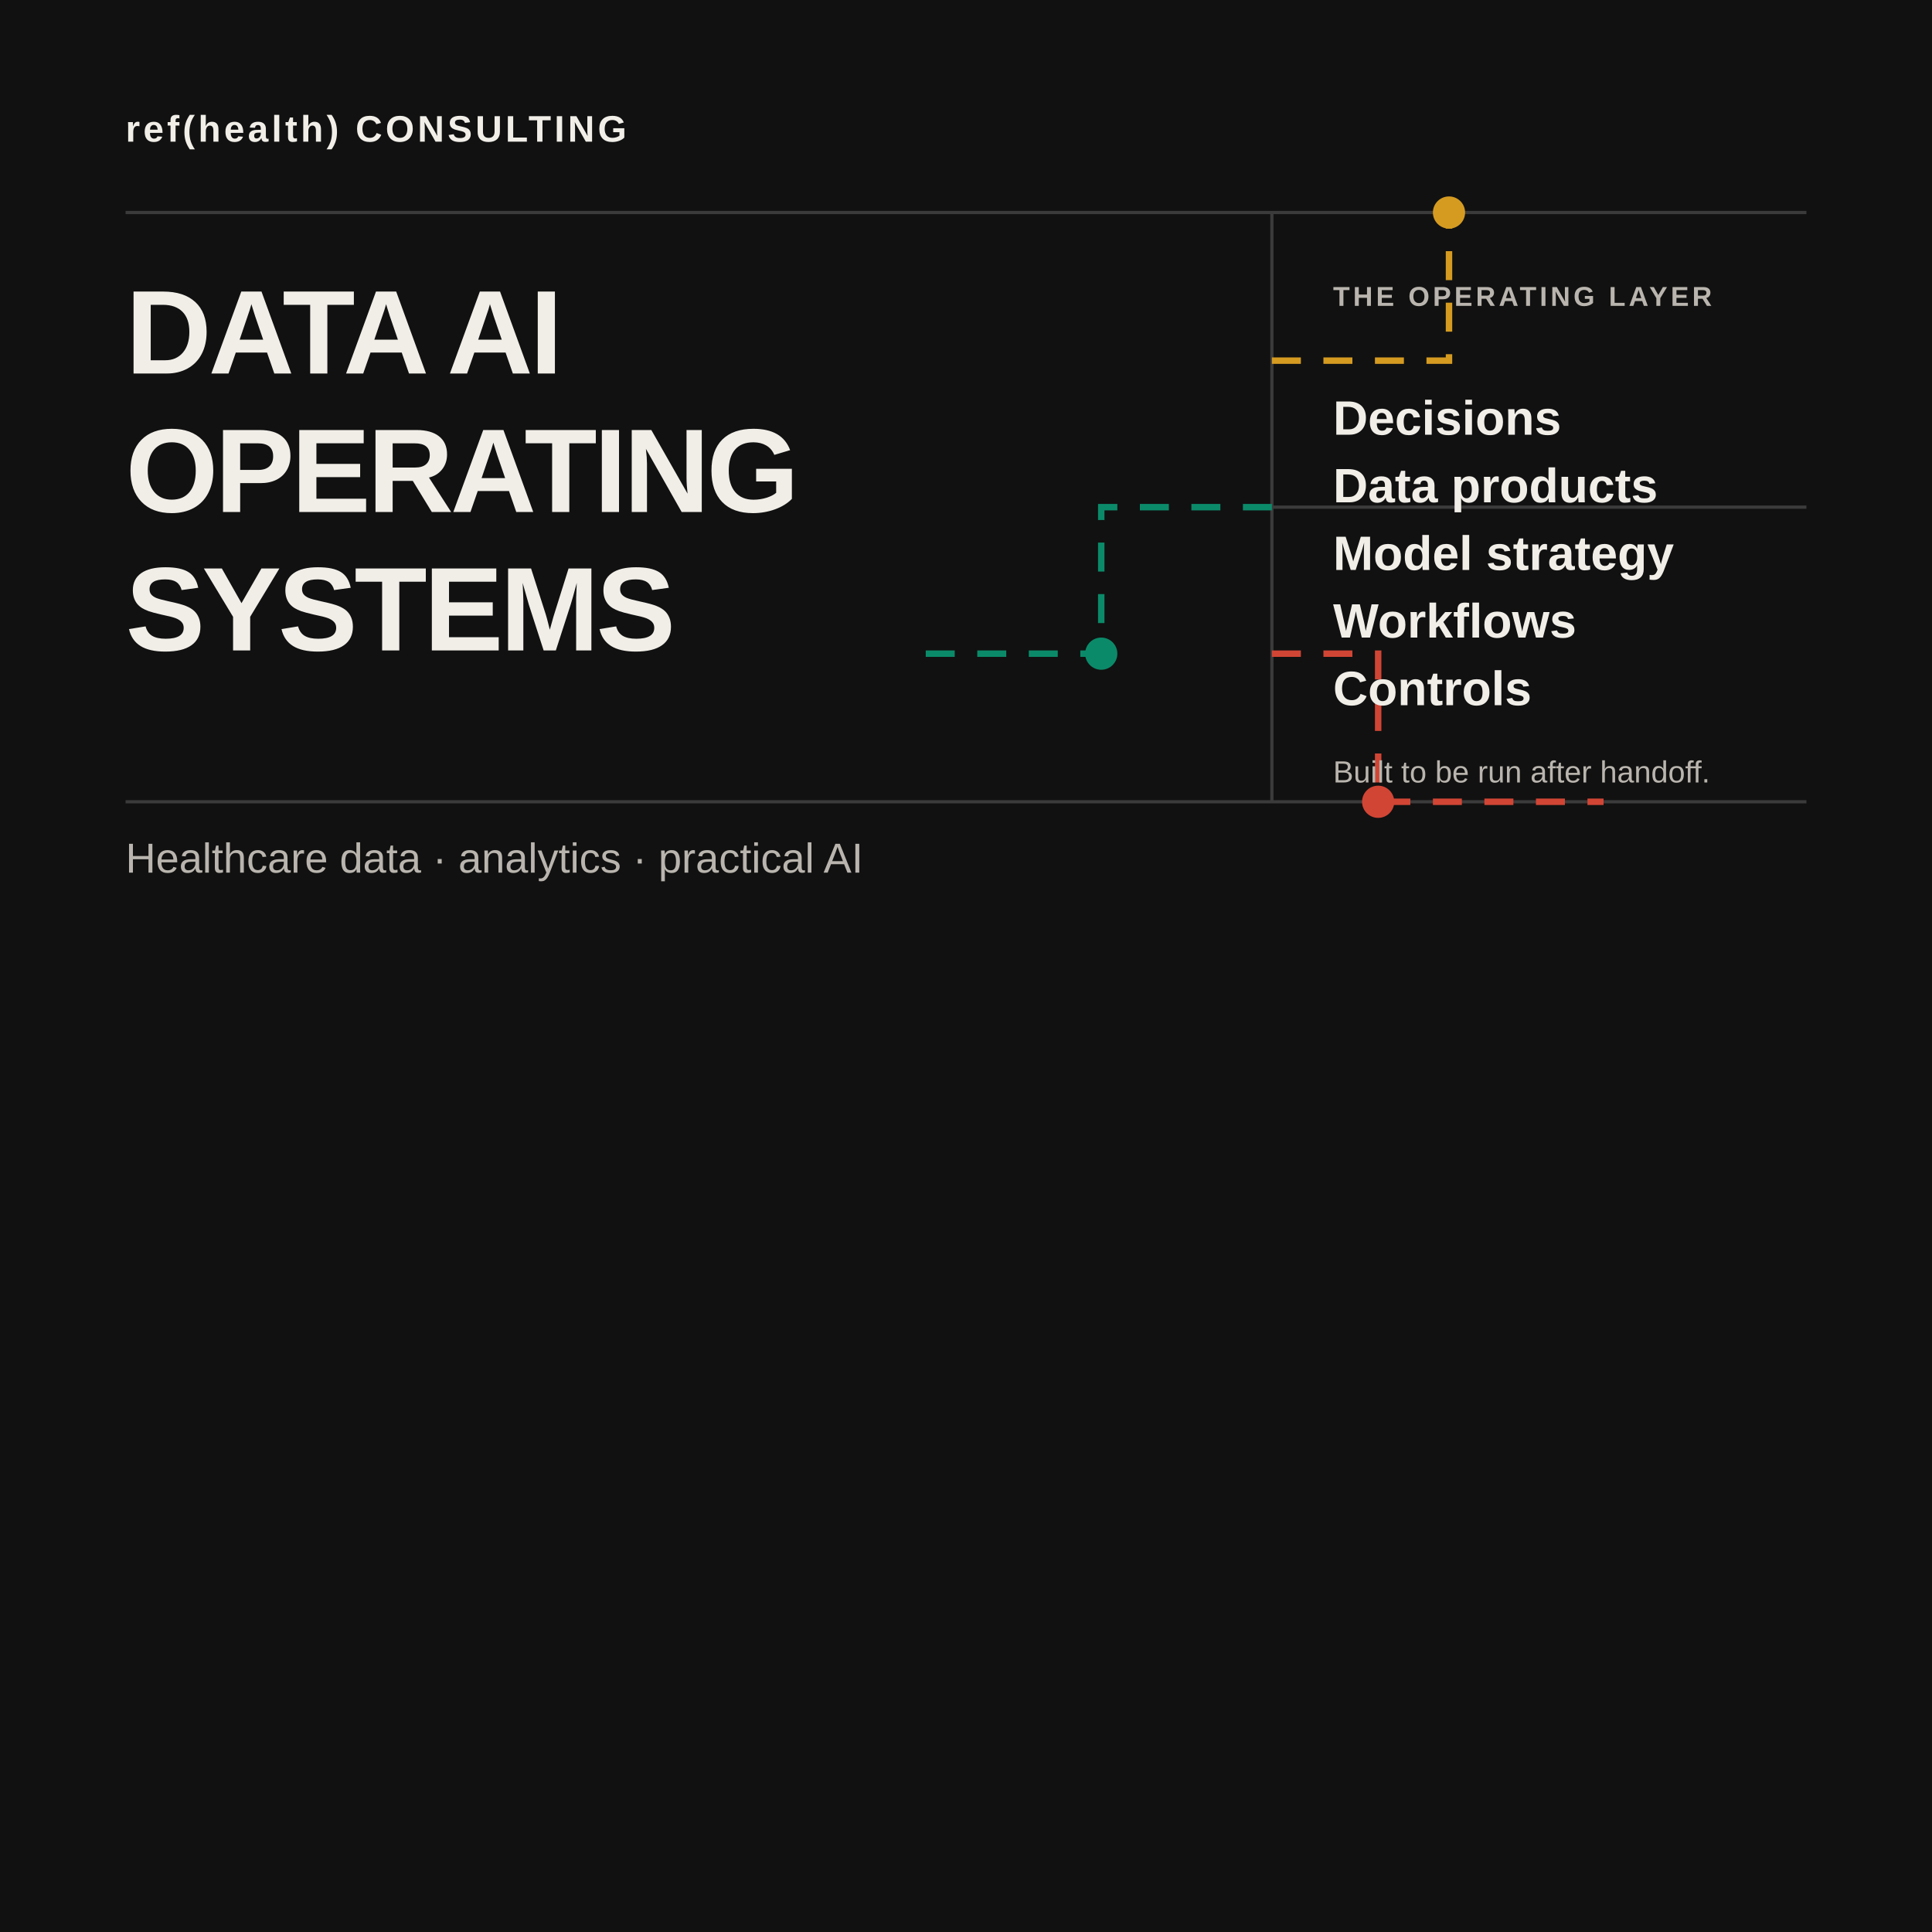
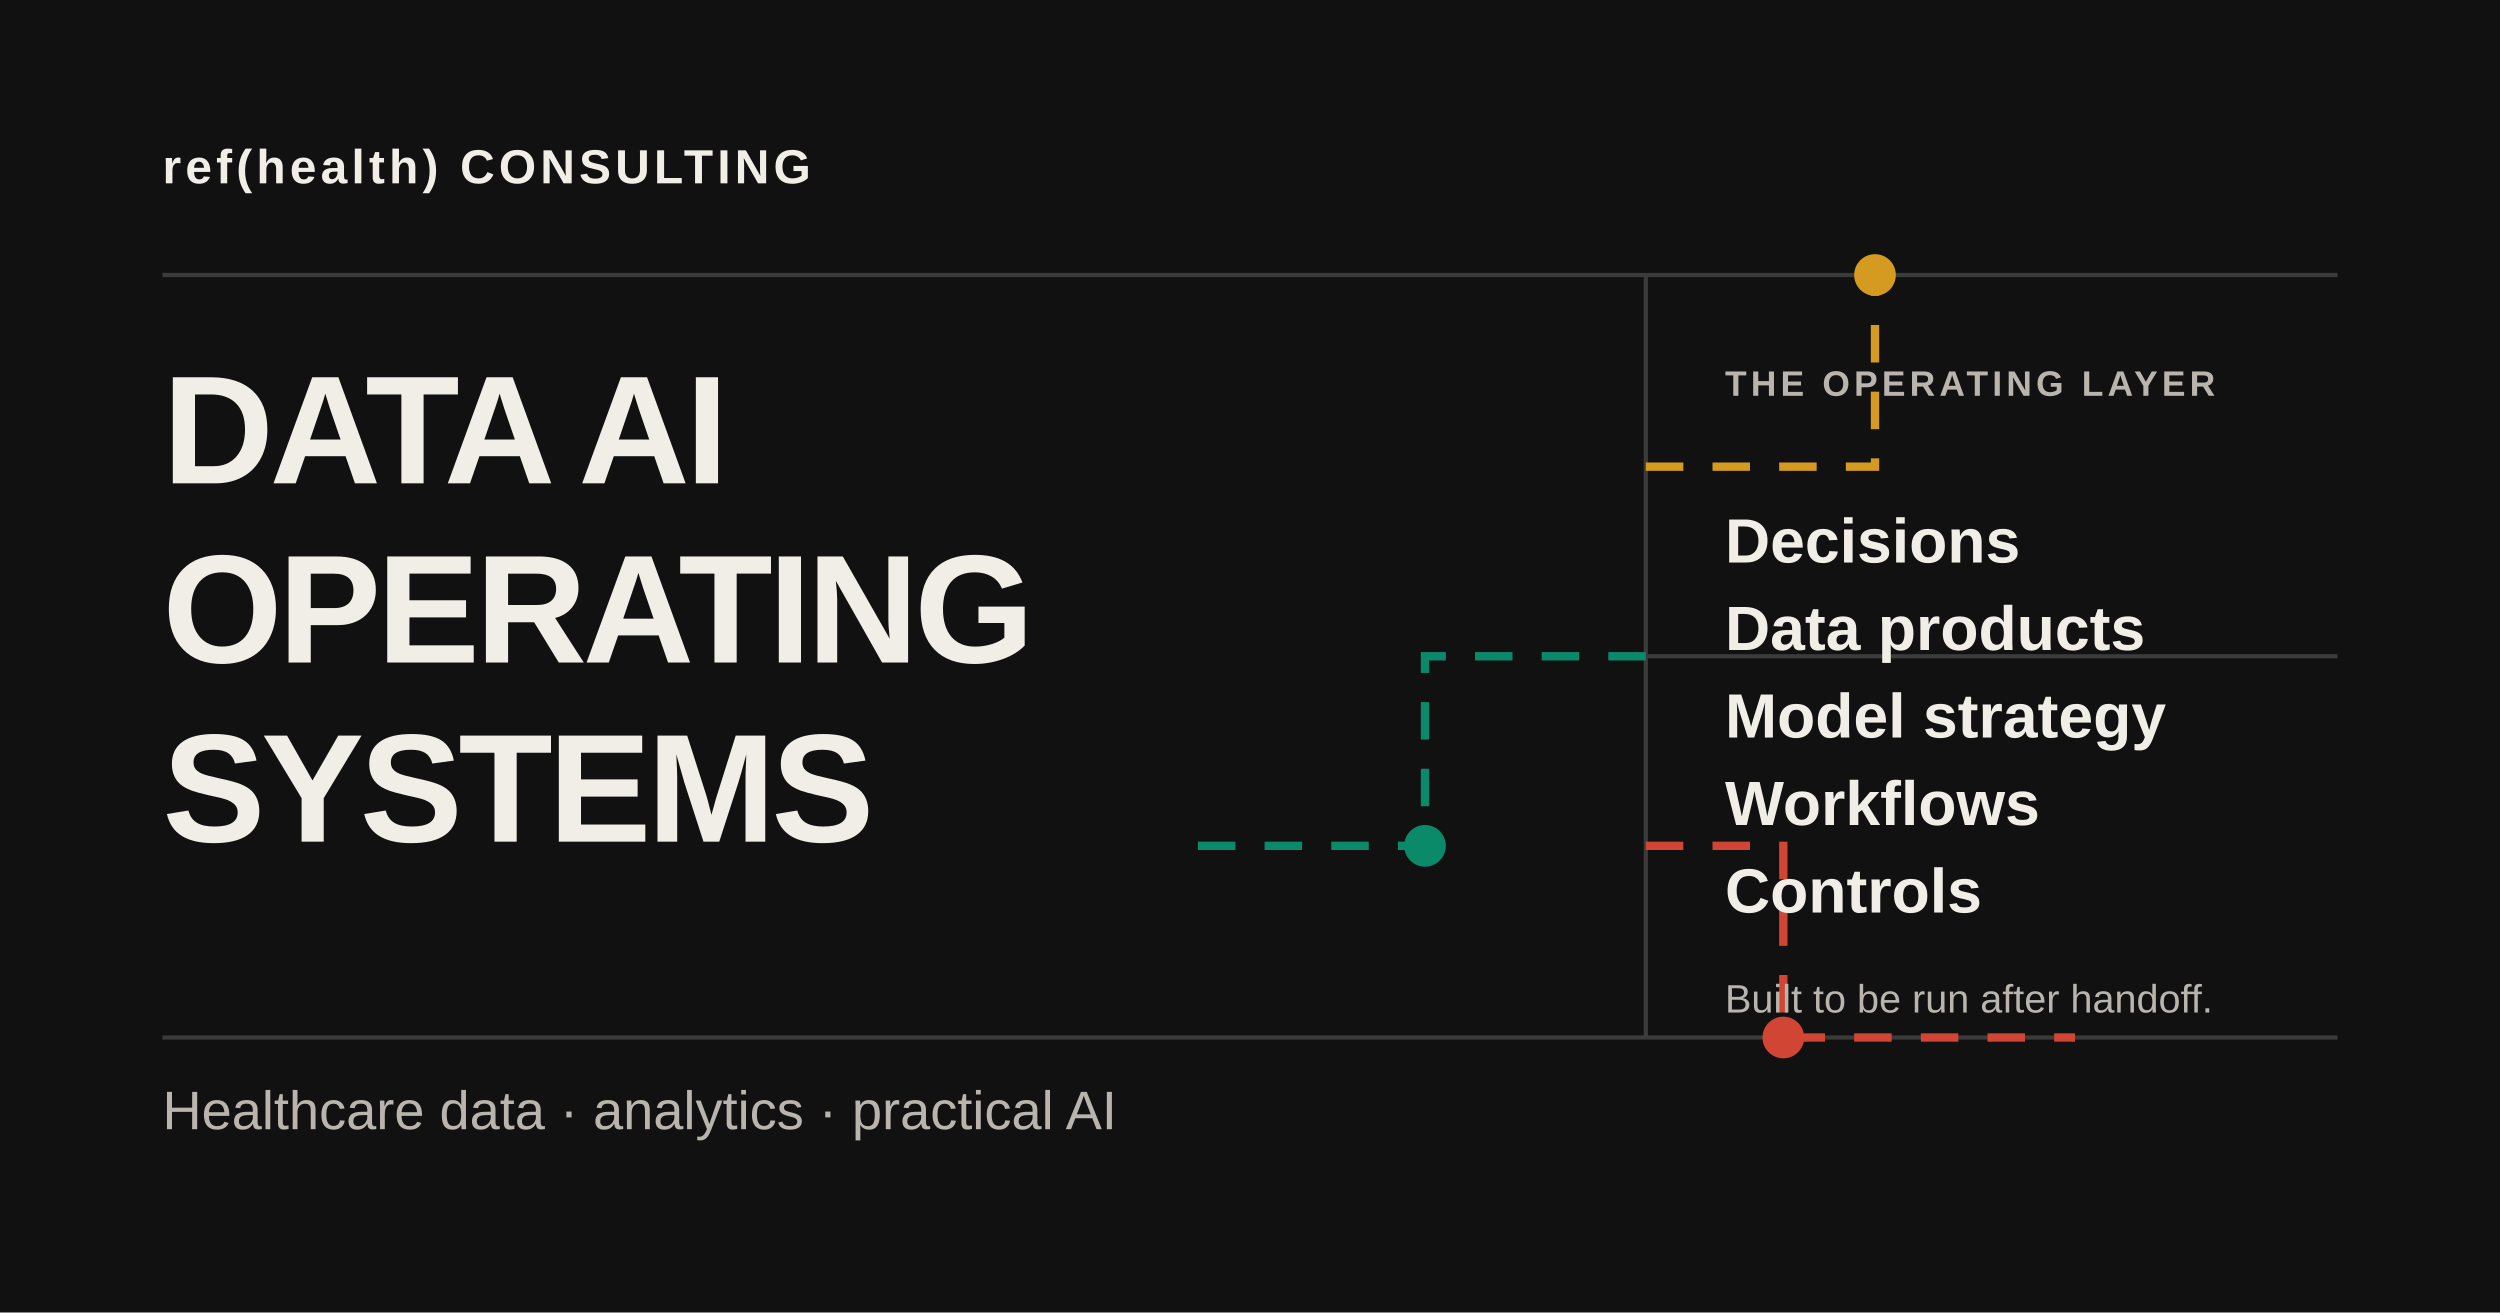
- <svg xmlns="http://www.w3.org/2000/svg" width="1200" height="1200" viewBox="0 0 1200 1200" role="img" aria-labelledby="title desc">
-   <rect width="1200" height="1200" fill="#111111" />
+ <svg xmlns="http://www.w3.org/2000/svg" width="1200" height="630" viewBox="0 0 1200 630" role="img" aria-labelledby="title desc">
+   <rect width="1200" height="630" fill="#111111" />
  <path d="M78 132H1122M78 498H1122" stroke="#3b3b3b" stroke-width="2" />
  <path d="M790 132V498M790 315H1122" stroke="#3b3b3b" stroke-width="2" />
  <path d="M790 315H684V406H574" fill="none" stroke="#0b8a69" stroke-width="4" stroke-dasharray="18 14" />
  <path d="M790 406H856V498H996" fill="none" stroke="#d14535" stroke-width="4" stroke-dasharray="18 14" />
  <path d="M790 224H900V132" fill="none" stroke="#d59b21" stroke-width="4" stroke-dasharray="18 14" />
  <circle cx="684" cy="406" r="10" fill="#0b8a69" />
  <circle cx="856" cy="498" r="10" fill="#d14535" />
  <circle cx="900" cy="132" r="10" fill="#d59b21" />
  <text x="78" y="88" fill="#f1eee8" font-family="Helvetica Neue, Arial, sans-serif" font-size="23" font-weight="700" letter-spacing="2">ref(health) CONSULTING</text>
  <text x="78" y="232" fill="#f1eee8" font-family="Helvetica Neue, Arial, sans-serif" font-size="74" font-weight="700" letter-spacing="-2">DATA AI</text>
  <text x="78" y="318" fill="#f1eee8" font-family="Helvetica Neue, Arial, sans-serif" font-size="74" font-weight="700" letter-spacing="-2">OPERATING</text>
  <text x="78" y="404" fill="#f1eee8" font-family="Helvetica Neue, Arial, sans-serif" font-size="74" font-weight="700" letter-spacing="-2">SYSTEMS</text>
  <text x="78" y="542" fill="#b9b5ae" font-family="Helvetica Neue, Arial, sans-serif" font-size="26" font-weight="500">Healthcare data  ·  analytics  ·  practical AI</text>
  <text x="828" y="190" fill="#b9b5ae" font-family="Helvetica Neue, Arial, sans-serif" font-size="17" font-weight="700" letter-spacing="2">THE OPERATING LAYER</text>
  <text x="828" y="270" fill="#f1eee8" font-family="Helvetica Neue, Arial, sans-serif" font-size="30" font-weight="700">Decisions</text>
  <text x="828" y="312" fill="#f1eee8" font-family="Helvetica Neue, Arial, sans-serif" font-size="30" font-weight="700">Data products</text>
  <text x="828" y="354" fill="#f1eee8" font-family="Helvetica Neue, Arial, sans-serif" font-size="30" font-weight="700">Model strategy</text>
  <text x="828" y="396" fill="#f1eee8" font-family="Helvetica Neue, Arial, sans-serif" font-size="30" font-weight="700">Workflows</text>
  <text x="828" y="438" fill="#f1eee8" font-family="Helvetica Neue, Arial, sans-serif" font-size="30" font-weight="700">Controls</text>
  <text x="828" y="486" fill="#b9b5ae" font-family="Helvetica Neue, Arial, sans-serif" font-size="19" font-weight="500">Built to be run after handoff.</text>
</svg>
